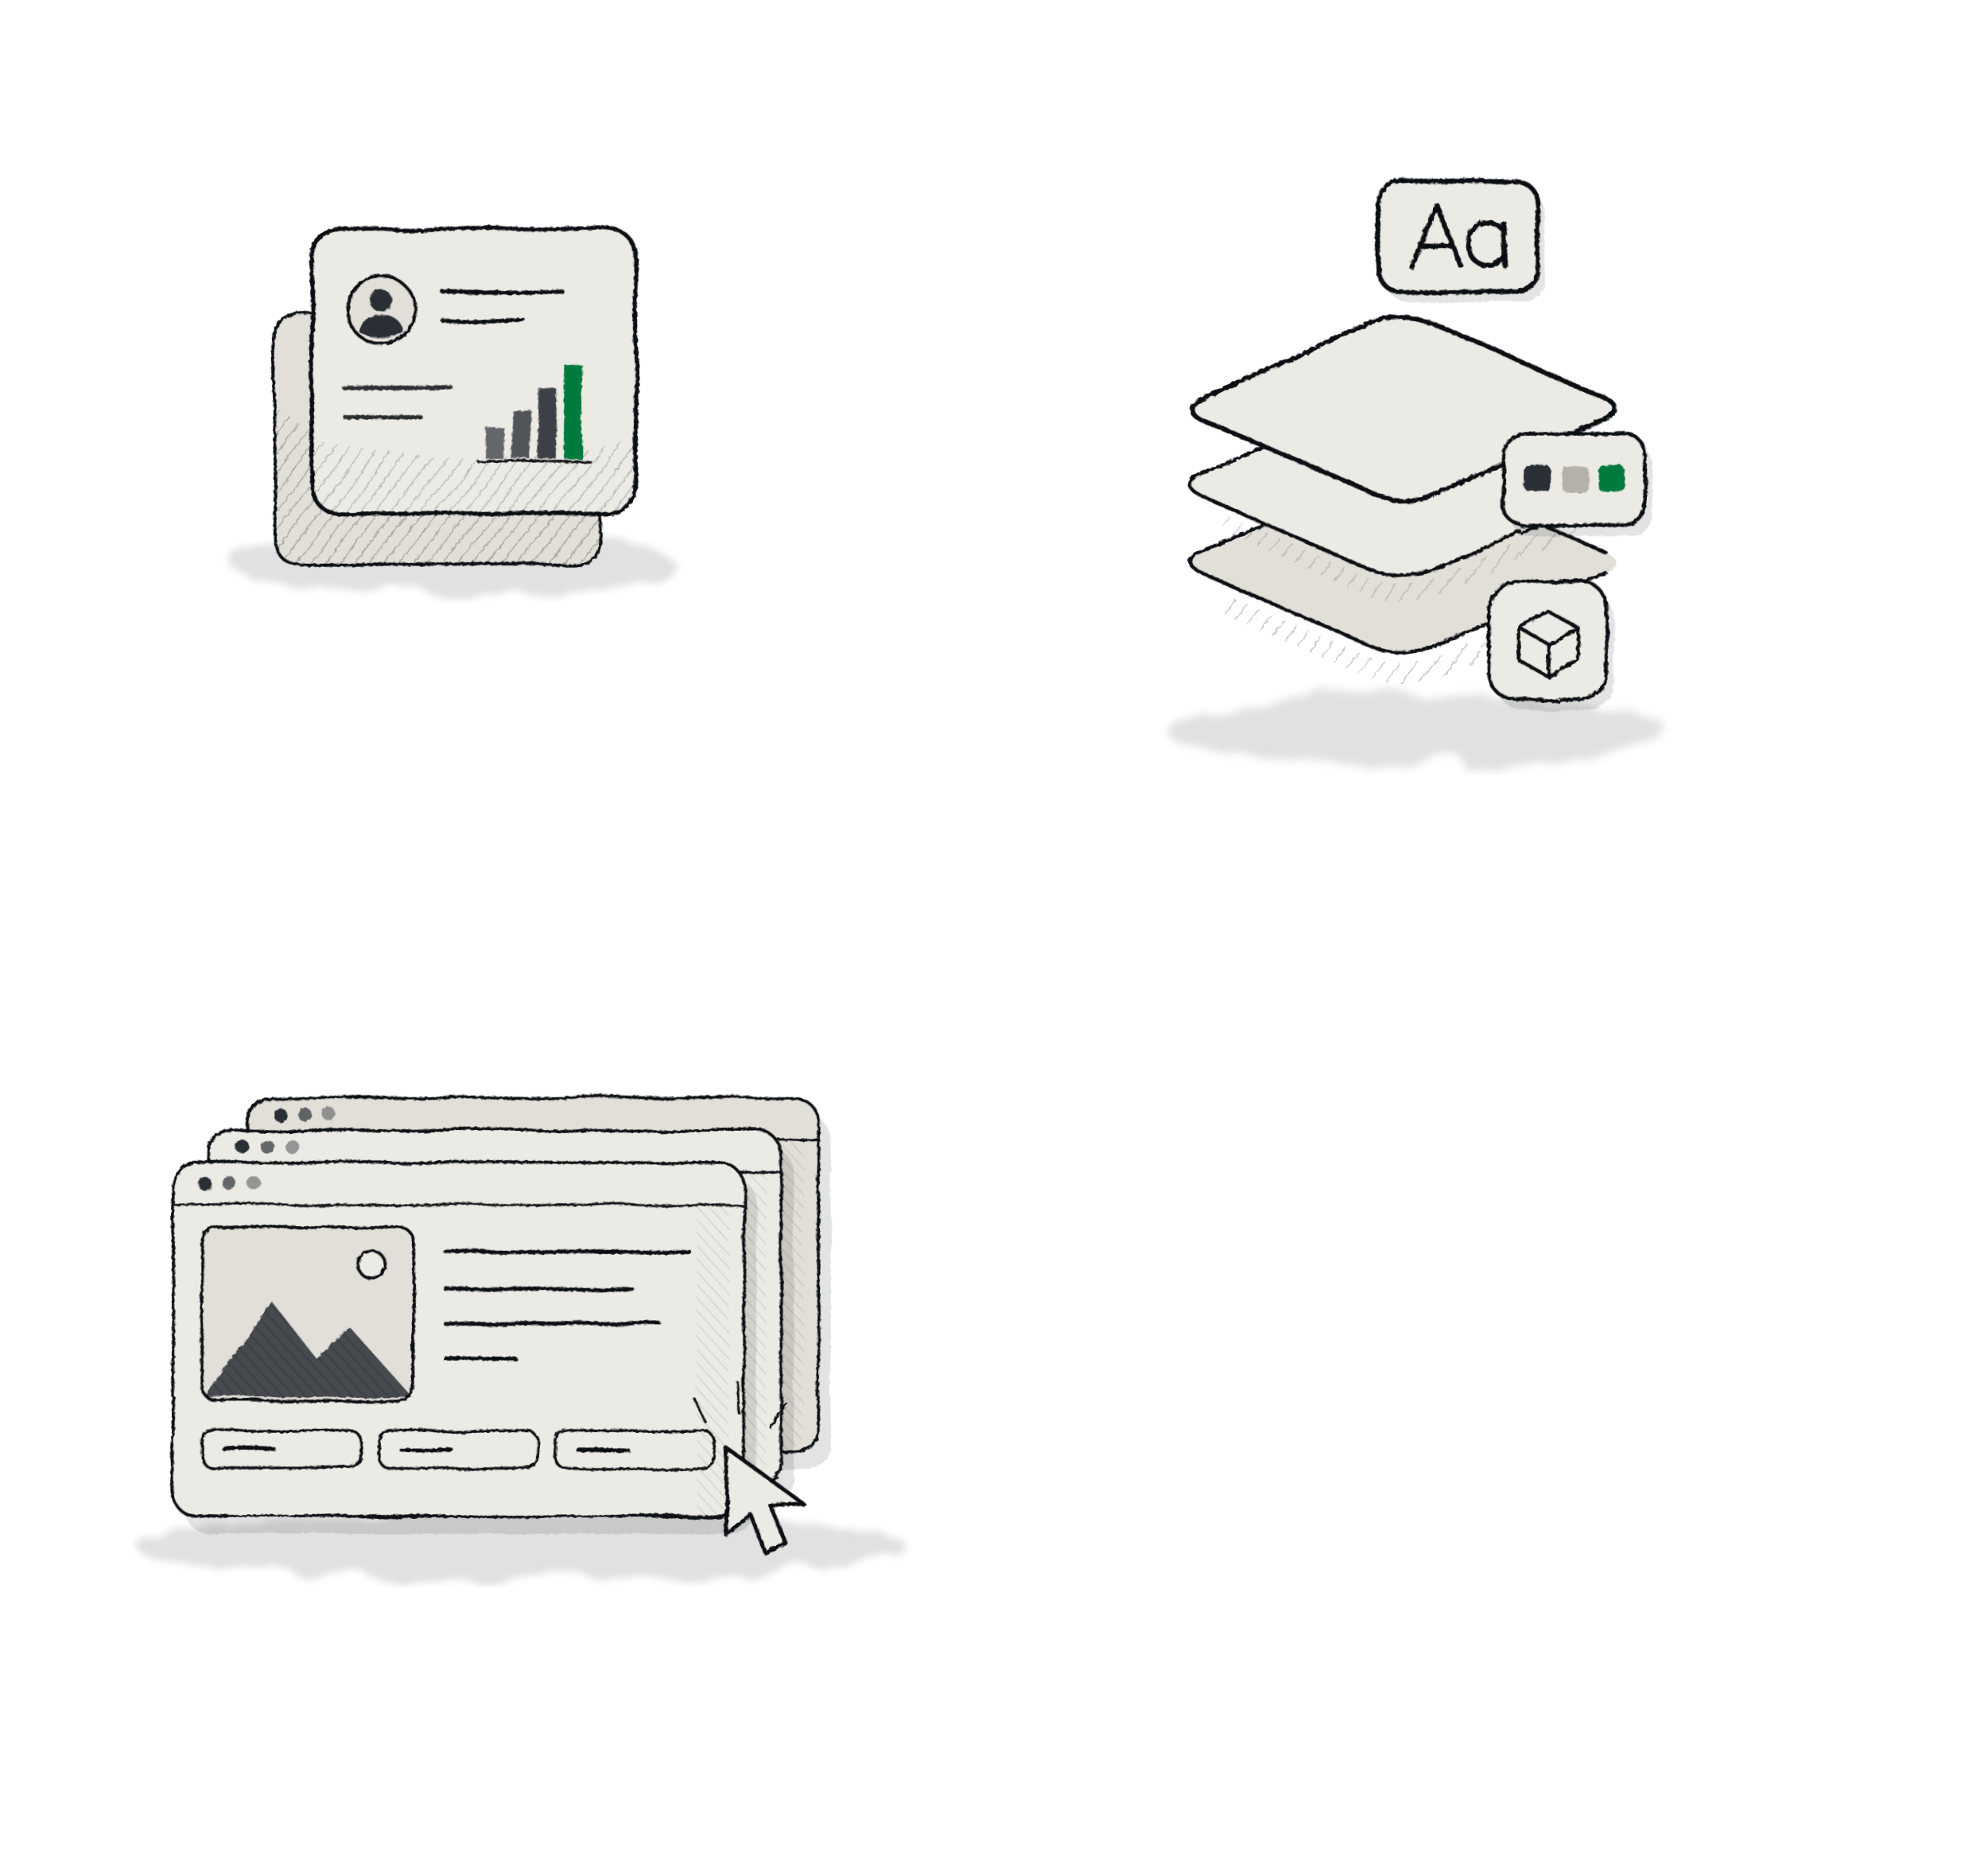
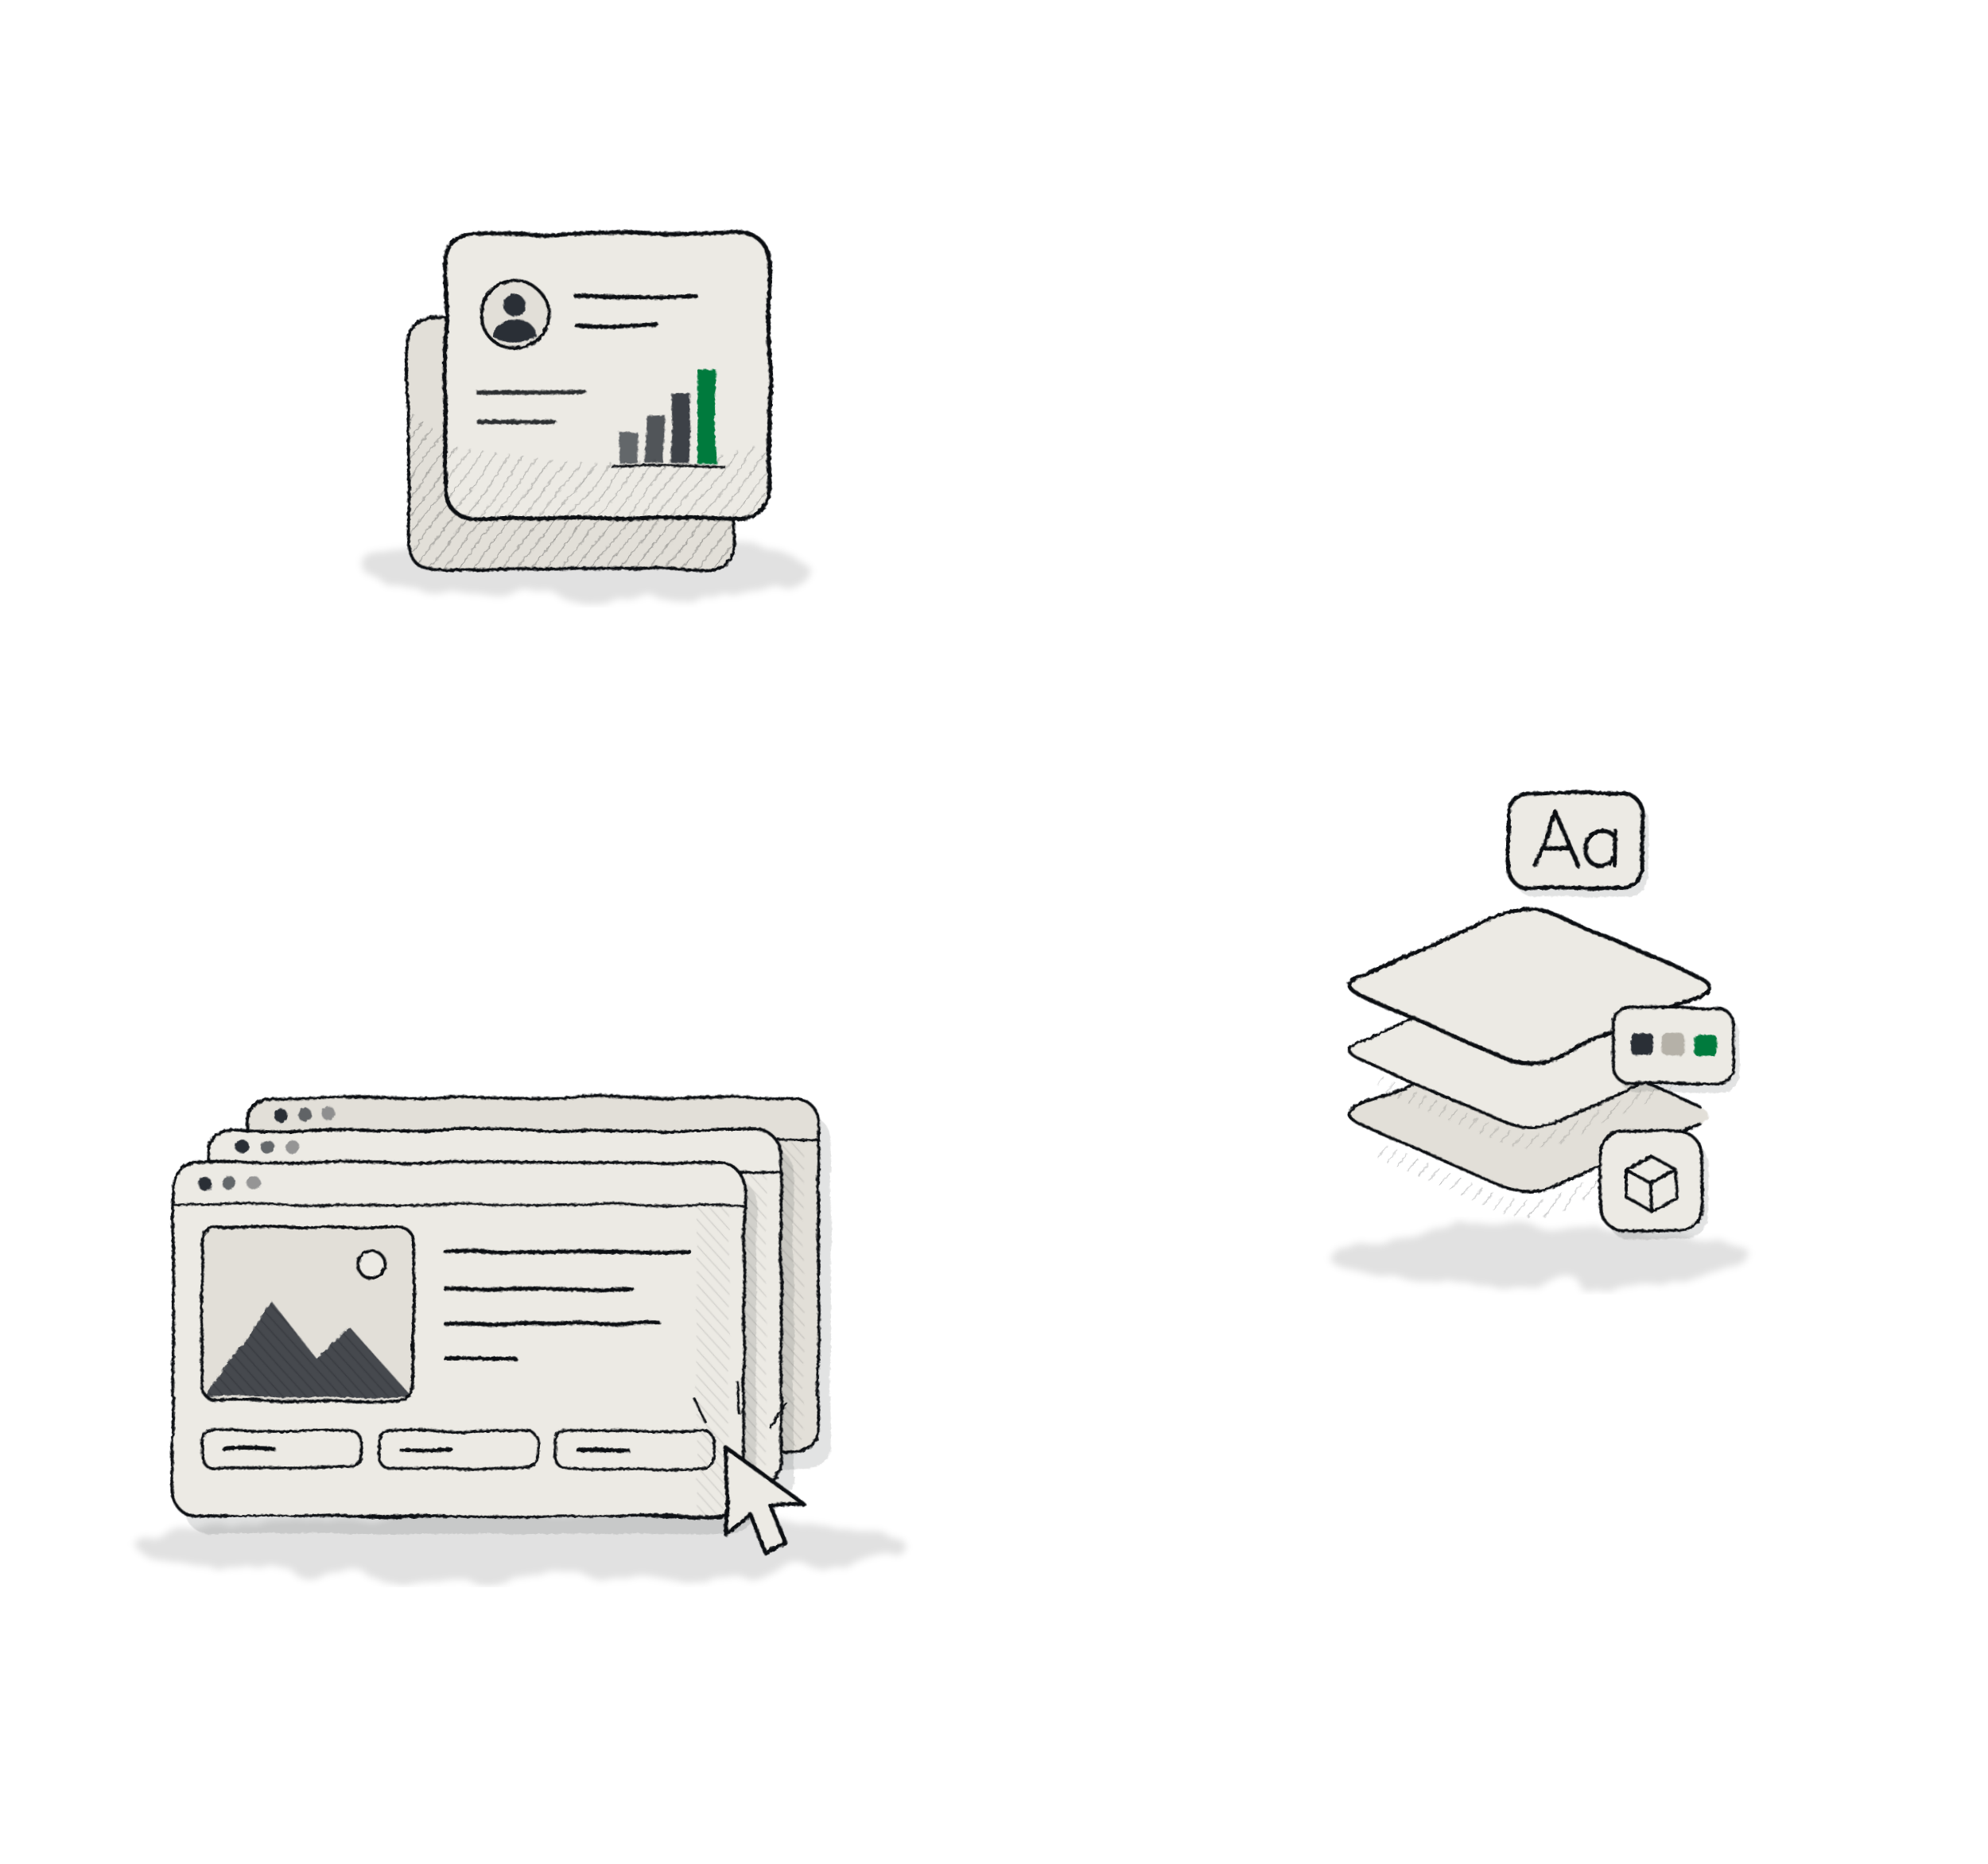
<svg xmlns="http://www.w3.org/2000/svg" viewBox="0 0 1280 1200" width="1280" height="1200" role="img" aria-label="A user profile card, a design system and generated interfaces">
  <defs>
    <filter id="pencil" x="-5%" y="-5%" width="110%" height="110%">
      <feTurbulence type="fractalNoise" baseFrequency="0.02" numOctaves="2" seed="4" stitchTiles="stitch" result="w" />
      <feDisplacementMap in="SourceGraphic" in2="w" scale="5" result="d1" />
      <feTurbulence type="fractalNoise" baseFrequency="0.3" numOctaves="2" seed="8" stitchTiles="stitch" result="r" />
      <feDisplacementMap in="d1" in2="r" scale="2.2" />
    </filter>
    <filter id="soft" x="-10%" y="-10%" width="120%" height="120%">
      <feTurbulence type="fractalNoise" baseFrequency="0.02" numOctaves="3" seed="2" result="w" />
      <feDisplacementMap in="SourceGraphic" in2="w" scale="26" result="d" />
      <feGaussianBlur in="d" stdDeviation="3" />
    </filter>
    <filter id="wash" x="-10%" y="-10%" width="120%" height="120%">
      <feTurbulence type="fractalNoise" baseFrequency="0.012 0.05" numOctaves="3" seed="7" result="w" />
      <feDisplacementMap in="SourceGraphic" in2="w" scale="40" result="d" />
      <feTurbulence type="fractalNoise" baseFrequency="0.7" numOctaves="2" seed="3" result="g" />
      <feColorMatrix in="g" type="matrix" values="0 0 0 0 0  0 0 0 0 0  0 0 0 0 0  0 0 0 -1.4 1.5" result="ga" />
      <feComposite in="d" in2="ga" operator="in" />
    </filter>
    <filter id="paper" x="0" y="0" width="100%" height="100%">
      <feTurbulence type="fractalNoise" baseFrequency="0.8" numOctaves="3" seed="11" result="n" />
      <feColorMatrix in="n" type="matrix" values="0 0 0 0 0.3  0 0 0 0 0.3  0 0 0 0 0.3  0 0 0 .07 0" />
    </filter>
    <pattern id="hatch" width="9" height="9" patternUnits="userSpaceOnUse" patternTransform="rotate(38)">
      <line x1="0" y1="0" x2="0" y2="9" stroke="#0B0E12" stroke-width="1.1" opacity=".42" />
    </pattern>
    <pattern id="hatchX" width="7" height="7" patternUnits="userSpaceOnUse" patternTransform="rotate(-42)">
      <line x1="0" y1="0" x2="0" y2="7" stroke="#0B0E12" stroke-width="1" opacity=".35" />
    </pattern>
    <radialGradient id="vig" cx="50%" cy="50%" r="70%">
      <stop offset="60%" stop-color="#ECEAE4" stop-opacity="0" />
      <stop offset="100%" stop-color="#D9D5CC" stop-opacity=".5" />
    </radialGradient>
    <marker id="head" viewBox="0 0 12 12" refX="9" refY="6" markerWidth="24" markerHeight="24" markerUnits="userSpaceOnUse" orient="auto">
      <path d="M2 1.5 L10 6 L2 10.5" fill="none" stroke="#0B0E12" stroke-width="2.2" stroke-linecap="round" stroke-linejoin="round" />
    </marker>
  </defs>
  <style>
    .ln{fill:none;stroke:#0B0E12;stroke-width:2.4;stroke-linecap:round;stroke-linejoin:round}
    .thin{fill:none;stroke:#0B0E12;stroke-width:1.9;stroke-linecap:round;stroke-linejoin:round}
    .bold{fill:none;stroke:#0B0E12;stroke-width:3.2;stroke-linecap:round;stroke-linejoin:round}
    .cream{fill:#ECEAE4}
    .sheet{fill:#E2DFD8}
    .bar{fill:none;stroke:#0B0E12;stroke-width:3.2;stroke-linecap:round}
    .dk{fill:#2A2F36}
    
    .flow{fill:none;stroke:#0B0E12;stroke-width:2.4;stroke-linecap:round;stroke-linejoin:round;stroke-dasharray:11 9;animation:flow 1.2s linear infinite}
    .head{fill:none;stroke:#0B0E12;stroke-width:2.4;stroke-linecap:round;stroke-linejoin:round}
    @keyframes flow{to{stroke-dashoffset:-20}}
    @media (prefers-reduced-motion:reduce){.flow{animation:none}}
    .sh{fill:#0B0E12;opacity:.12}
  </style>
  <g class="obj" transform="translate(335 862) scale(0.80) translate(-620 -942)">
    <g filter="url(#soft)">
      <ellipse cx="620" cy="1108" rx="310" ry="28" class="sh" />
    </g>
    <g filter="url(#pencil)">
      <rect x="410" y="762" width="460" height="285" rx="20" class="sh" />
      <rect x="400" y="748" width="460" height="285" rx="20" class="sheet" />
      <path d="M822 784 h26 v229 q0 20 -20 20 h-6z" fill="url(#hatchX)" opacity=".5" />
      <rect x="400" y="748" width="460" height="285" rx="20" class="ln" />
      <path class="thin" d="M400 782 h460" />
      <circle cx="426" cy="761" r="5.5" class="dk" />
      <circle cx="446" cy="761" r="5.5" class="dk" opacity=".7" />
      <circle cx="466" cy="761" r="5.5" class="dk" opacity=".45" />
      <rect x="380" y="788" width="460" height="285" rx="20" class="sh" />
      <rect x="370" y="774" width="460" height="285" rx="20" class="cream" />
      <path d="M792 810 h26 v229 q0 20 -20 20 h-6z" fill="url(#hatchX)" opacity=".5" />
      <rect x="370" y="774" width="460" height="285" rx="20" class="ln" />
      <path class="thin" d="M370 808 h460" />
      <circle cx="396" cy="787" r="5.5" class="dk" />
      <circle cx="416" cy="787" r="5.5" class="dk" opacity=".7" />
      <circle cx="436" cy="787" r="5.5" class="dk" opacity=".45" />
      <rect x="350" y="814" width="460" height="285" rx="20" class="sh" />
      <rect x="340" y="800" width="460" height="285" rx="20" class="cream" />
      <path d="M762 836 h26 v229 q0 20 -20 20 h-6z" fill="url(#hatchX)" opacity=".5" />
      <rect x="340" y="800" width="460" height="285" rx="20" class="ln" />
      <path class="thin" d="M340 834 h460" />
      <circle cx="366" cy="817" r="5.5" class="dk" />
      <circle cx="386" cy="817" r="5.5" class="dk" opacity=".7" />
      <circle cx="406" cy="817" r="5.5" class="dk" opacity=".45" />
      <rect x="364" y="852" width="170" height="140" rx="12" class="sheet" />
      <circle cx="500" cy="882" r="11" class="cream ln" stroke-width="1.9" />
      <path class="dk" d="M366 989 L420 912 L456 958 L482 932 L533 989z" opacity=".85" />
      <path d="M366 989 L420 912 L456 958 L482 932 L533 989z" fill="url(#hatchX)" />
      <rect x="364" y="852" width="170" height="140" rx="12" class="ln" />
      <path class="bar" d="M560 872 h196 M560 902 h150 M560 930 h172" />
      <path class="bar" d="M560 958 h56" stroke-width="4.5" />
      <rect x="364" y="1016" width="128" height="30" rx="9" class="ln" style="stroke-width:2.2" />
      <rect x="506" y="1016" width="128" height="30" rx="9" class="ln" style="stroke-width:2.2" />
      <rect x="648" y="1016" width="128" height="30" rx="9" class="ln" style="stroke-width:2.2" />
      <path class="bar" d="M382 1031 h40 M524 1031 h40 M666 1031 h40" stroke-width="2.4" />
    </g>
    <g filter="url(#pencil)">
      <g class="thin">
        <path d="M770 1010 l-10 -20 M796 1002 v-24 M820 1012 l14 -18" />
      </g>
      <path d="M786 1030 L786 1100 L805 1083 L818 1115 L835 1108 L822 1077 L848 1075 Z" class="cream" />
      <path d="M786 1030 L786 1100 L805 1083 L818 1115 L835 1108 L822 1077 L848 1075 Z" class="bold" />
    </g>
  </g>
-   <g class="obj" transform="translate(290 250) scale(0.84) translate(-270 -507)">
+   <g class="obj" transform="translate(376 253) scale(0.84) translate(-270 -507)">
    <g filter="url(#soft)">
      <ellipse cx="270" cy="640" rx="170" ry="26" class="sh" />
    </g>
    <g filter="url(#pencil)">
      <path class="sheet" d="M135 470 q0 -22 22 -22 h205 q22 0 22 22 v150 q0 22 -22 22 h-205 q-22 0 -22 -22z" />
      <path class="ln" d="M135 470 q0 -22 22 -22 h205 q22 0 22 22 v150 q0 22 -22 22 h-205 q-22 0 -22 -22z" />
      <path d="M135 520 v100 q0 22 22 22 h205 q22 0 22 -22 v-30 q-110 40 -249 -70z" fill="url(#hatch)" />
      <g transform="translate(-21 37)">
        <path class="cream" d="M185 372 q0 -24 24 -24 h200 q24 0 24 24 v170 q0 24 -24 24 h-200 q-24 0 -24 -24z" />
        <path class="bold" d="M185 372 q0 -24 24 -24 h200 q24 0 24 24 v170 q0 24 -24 24 h-200 q-24 0 -24 -24z" />
        <path d="M185 510 v32 q0 24 24 24 h200 q24 0 24 -24 v-32 q-120 26 -248 0z" fill="url(#hatch)" opacity=".8" />
        <circle cx="238" cy="410" r="26" class="sheet" />
        <circle cx="238" cy="410" r="26" class="ln" />
        <circle cx="238" cy="403" r="8.5" class="dk" />
        <path class="dk" d="M221 427 q2 -13 17 -13 q15 0 17 13 q-17 9 -34 0z" />
        <path class="bar" d="M285 396 h92 M285 418 h62" />
        <path class="bar" d="M210 470 h82 M210 492 h58" opacity=".85" />
        <rect x="318" y="500" width="14" height="24" class="dk" opacity=".7" />
        <rect x="338" y="486" width="14" height="38" class="dk" opacity=".8" />
        <rect x="358" y="470" width="14" height="54" class="dk" opacity=".9" />
        <rect x="378" y="452" width="14" height="72" fill="#007A3D" />
        <path class="thin" d="M312 526 h86" />
      </g>
    </g>
  </g>
-   <g class="obj" transform="translate(911 305) scale(0.95) translate(-960 -467)">
+   <g class="obj" transform="translate(991 670) scale(0.8) translate(-960 -467)">
    <g filter="url(#soft)">
      <ellipse cx="960" cy="640" rx="170" ry="26" class="sh" />
    </g>
    <g filter="url(#pencil)">
      <path d="M815 520 l115 -50 q22 -9 44 0 l115 50 q14 7 0 14 l-115 50 q-22 9 -44 0 l-115 -50 q-14 -7 0 -14z" class="sheet" />
      <path d="M815 534 q-14 -7 0 -14 M815 534 l115 50 q22 9 44 0 l115 -50" class="ln" />
      <path d="M815 520 l115 -50 q22 -9 44 0 l115 50" class="ln" />
      <path d="M830 548 l100 44 q22 8 44 0 l100 -44 v14 l-100 44 q-22 8 -44 0 l-100 -44z" fill="url(#hatch)" opacity=".8" />
      <path d="M815 468 l115 -50 q22 -9 44 0 l115 50 q14 7 0 14 l-115 50 q-22 9 -44 0 l-115 -50 q-14 -7 0 -14z" class="cream" />
      <path d="M815 482 l115 50 q22 9 44 0 l115 -50 M815 468 l115 -50 q22 -9 44 0 l115 50 M815 468 q-14 7 0 14 M1089 468 q14 7 0 14" class="ln" />
      <path d="M830 494 l100 44 q22 8 44 0 l100 -44 v12 l-100 44 q-22 8 -44 0 l-100 -44z" fill="url(#hatch)" opacity=".6" />
      <path d="M815 416 l115 -50 q22 -9 44 0 l115 50 q14 7 0 14 l-115 50 q-22 9 -44 0 l-115 -50 q-14 -7 0 -14z" class="cream" />
      <path d="M815 430 l115 50 q22 9 44 0 l115 -50 M815 416 l115 -50 q22 -9 44 0 l115 50 M815 416 q-14 7 0 14 M1089 416 q14 7 0 14" class="bold" />
      <rect x="935" y="268" width="108" height="76" rx="16" class="sh" transform="translate(5 7)" />
      <rect x="935" y="268" width="108" height="76" rx="16" class="cream" />
      <rect x="935" y="268" width="108" height="76" rx="16" class="bold" />
      <g fill="none" stroke="#0B0E12" stroke-width="3.4" stroke-linecap="round" stroke-linejoin="round">
        <path d="M957 326 L974 284 L991 326 M964 312 H984" />
        <path d="M1020 302 C1010 292 996 300 997 314 C998 327 1013 330 1020 320 M1021 298 V326" />
      </g>
      <rect x="1020" y="440" width="96" height="62" rx="14" class="sh" transform="translate(5 7)" />
      <rect x="1020" y="440" width="96" height="62" rx="14" class="cream" />
      <rect x="1020" y="440" width="96" height="62" rx="14" class="ln" />
      <rect x="1034" y="461" width="18" height="18" rx="4" fill="#2A2F36" />
      <rect x="1059" y="461" width="18" height="18" rx="4" fill="#B5B1A8" />
      <rect x="1084" y="461" width="18" height="18" rx="4" fill="#007A3D" />
      <rect x="1010" y="540" width="80" height="80" rx="18" class="sh" transform="translate(5 7)" />
      <rect x="1010" y="540" width="80" height="80" rx="18" class="cream" />
      <rect x="1010" y="540" width="80" height="80" rx="18" class="ln" />
      <path class="ln" d="M1050 560 l20 11 v22 l-20 11 l-20 -11 v-22z M1030 571 l20 11 l20 -11 M1050 582 v22" stroke-width="1.9" />
    </g>
  </g>
</svg>
